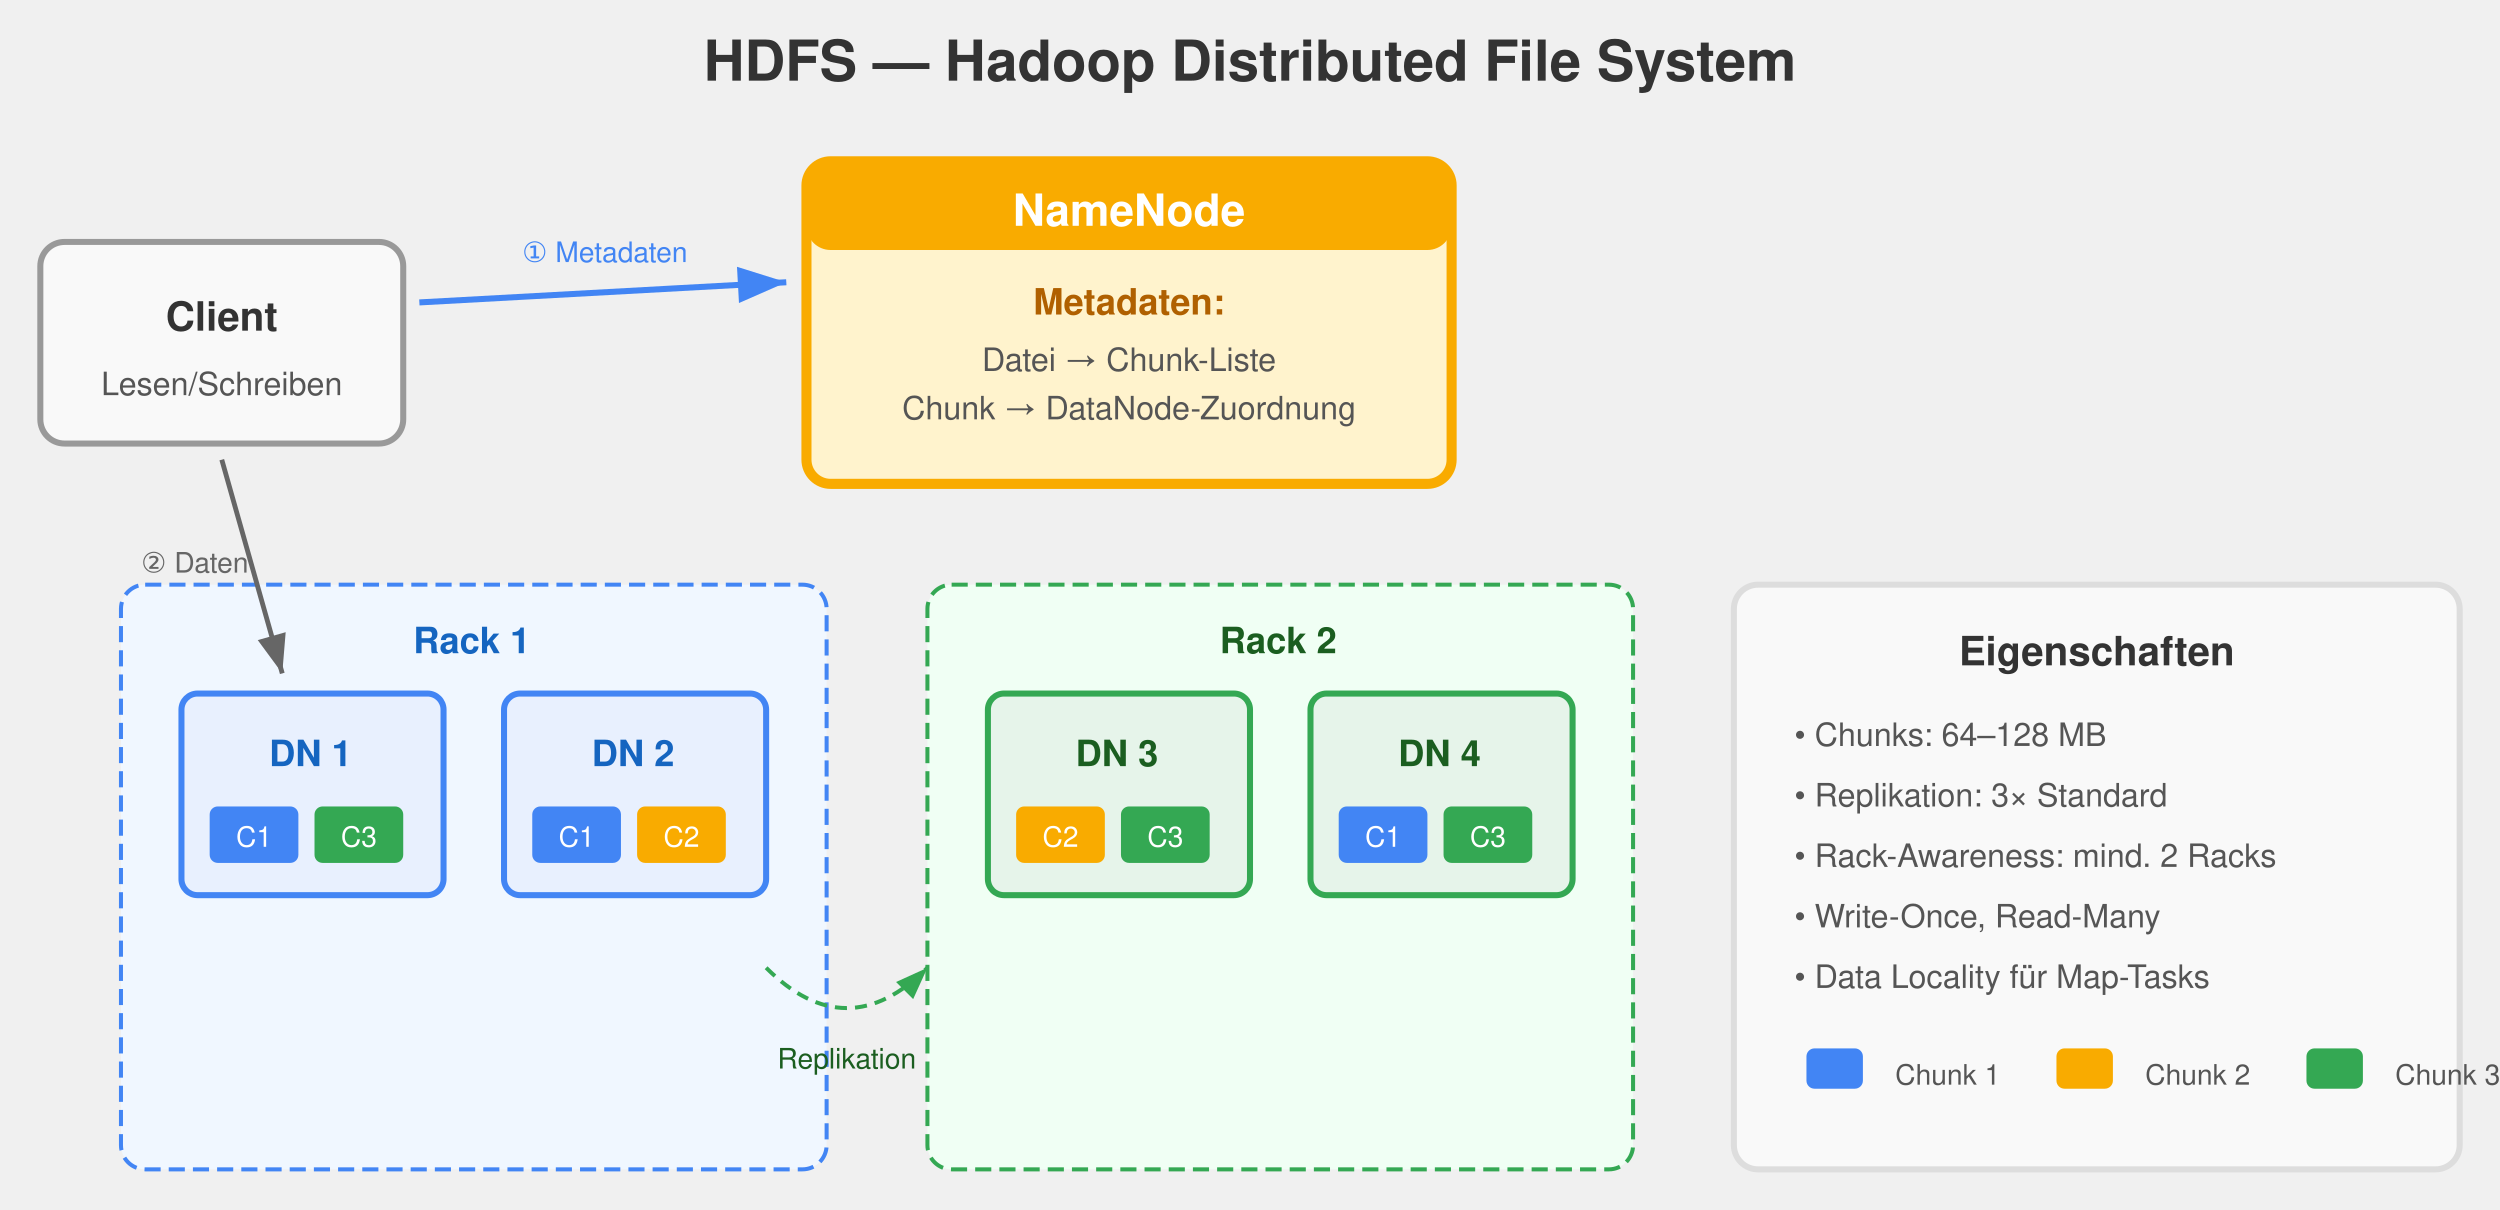
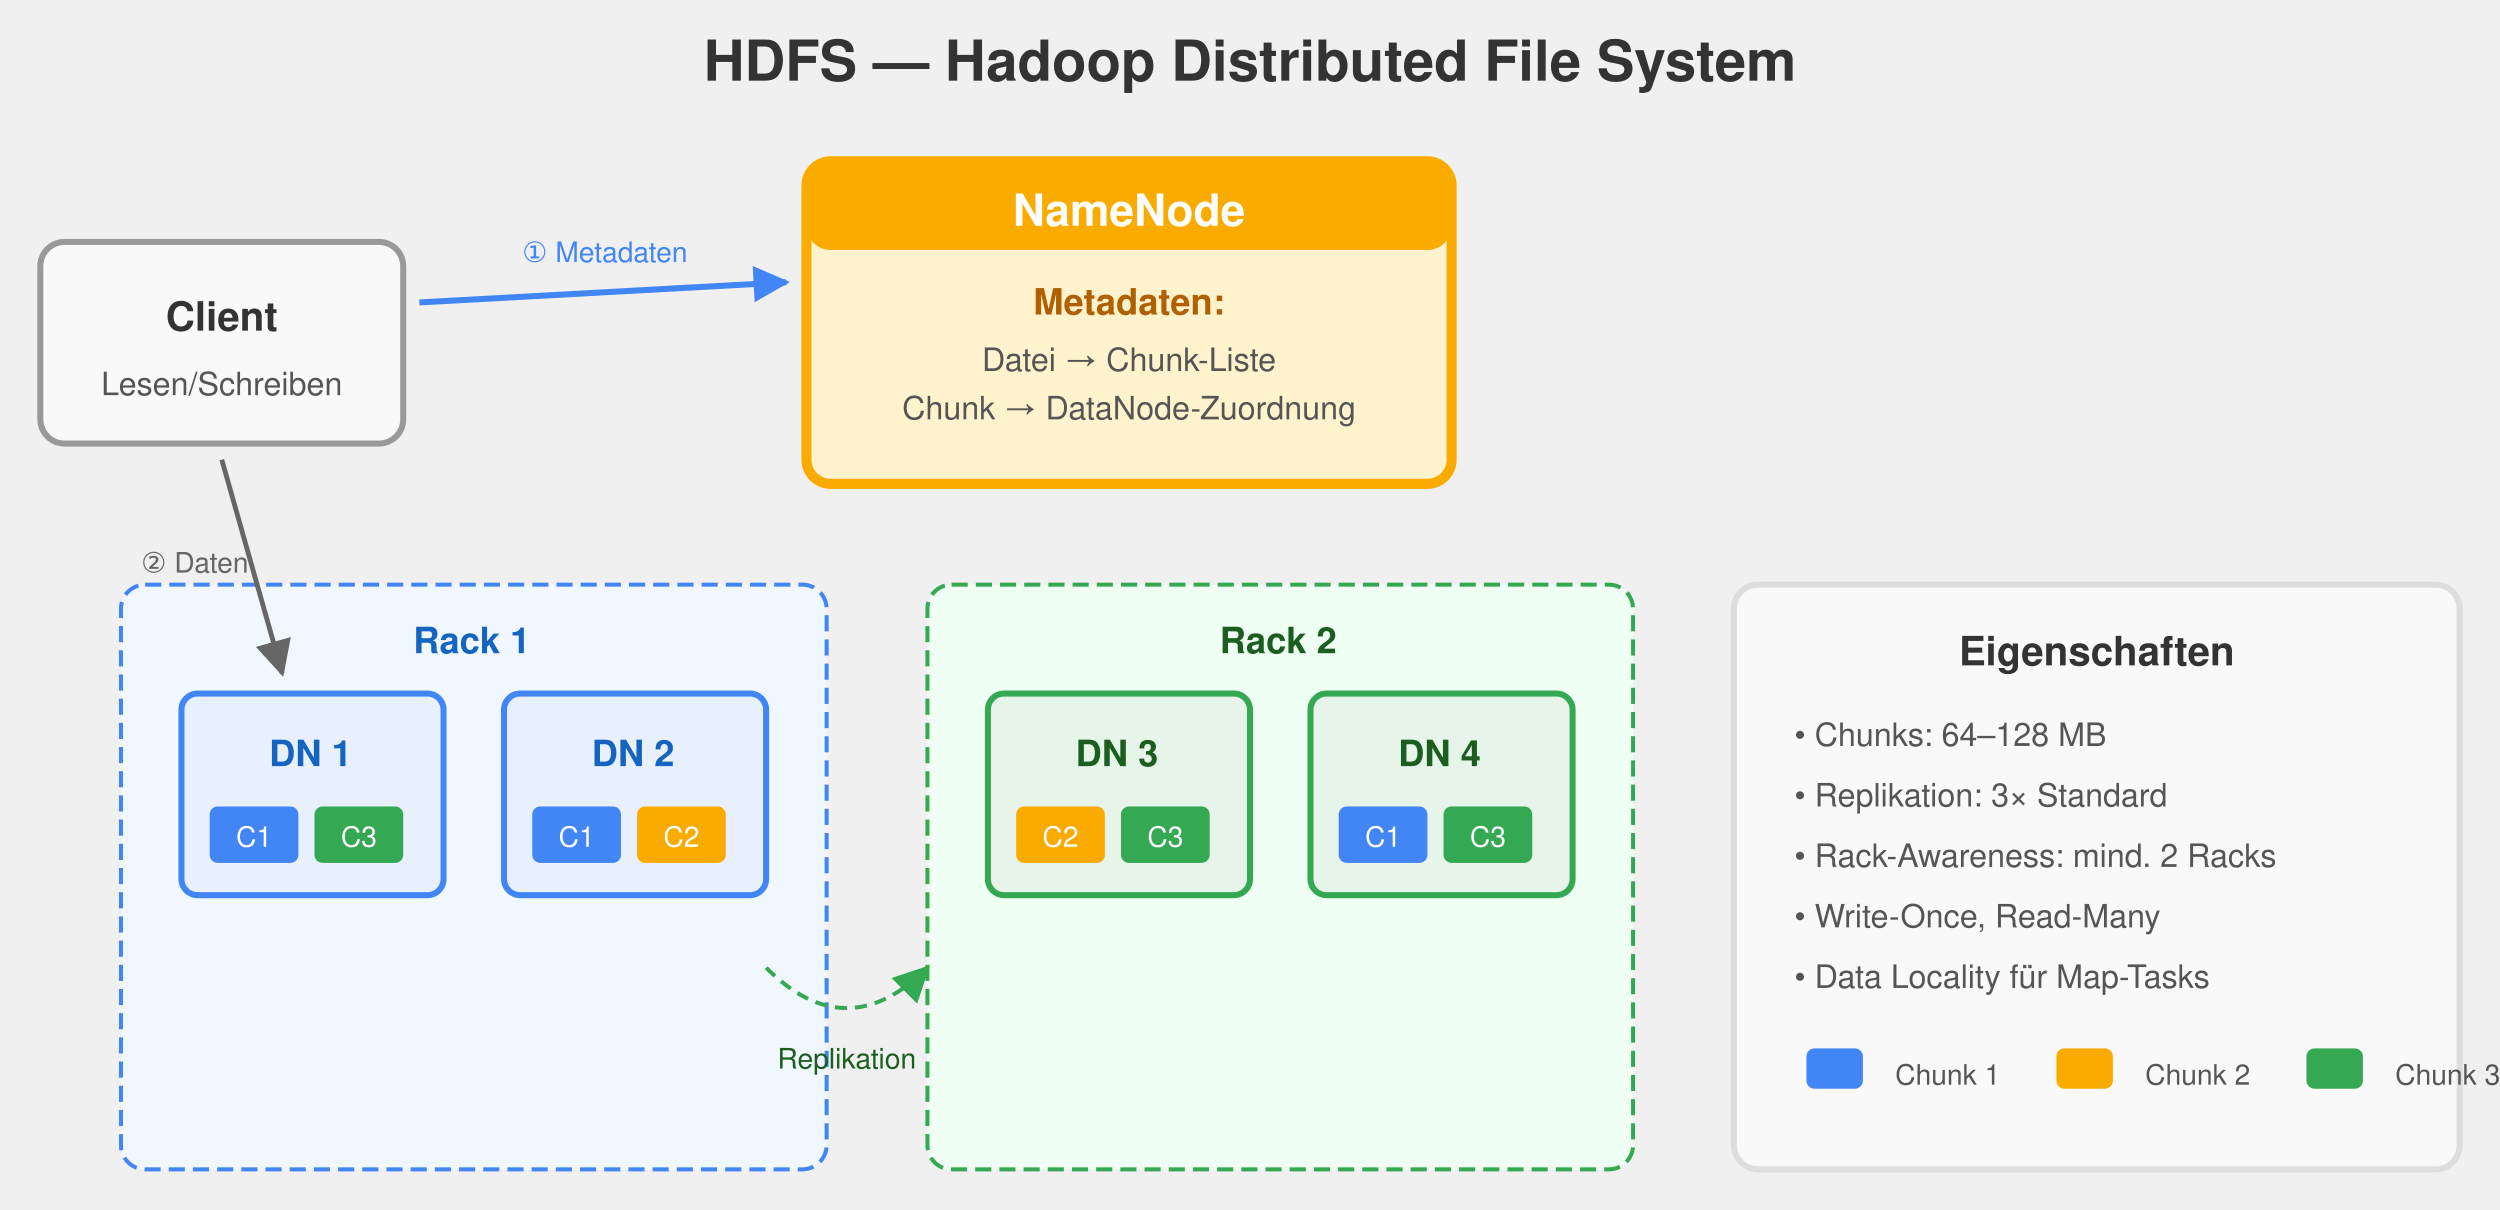
<svg xmlns="http://www.w3.org/2000/svg" viewBox="0 0 620 300" font-family="Source Sans Pro, Helvetica, Arial, sans-serif">
  <defs>
-     <marker id="ha" markerWidth="8" markerHeight="6" refX="8" refY="3" orient="auto">
-       <polygon points="0,0 8,3 0,6" fill="#666" />
+     <marker id="ha" viewBox="0 0 10 10" markerWidth="9" markerHeight="9" refX="9" refY="5" orient="auto" markerUnits="userSpaceOnUse">
+       <path d="M 0 0 L 10 5 L 0 10 z" fill="#666" />
    </marker>
-     <marker id="hb" markerWidth="8" markerHeight="6" refX="8" refY="3" orient="auto">
-       <polygon points="0,0 8,3 0,6" fill="#4285f4" />
+     <marker id="hb" viewBox="0 0 10 10" markerWidth="9" markerHeight="9" refX="9" refY="5" orient="auto" markerUnits="userSpaceOnUse">
+       <path d="M 0 0 L 10 5 L 0 10 z" fill="#4285f4" />
    </marker>
-     <marker id="hr" markerWidth="8" markerHeight="6" refX="8" refY="3" orient="auto">
-       <polygon points="0,0 8,3 0,6" fill="#34a853" />
+     <marker id="hr" viewBox="0 0 10 10" markerWidth="9" markerHeight="9" refX="9" refY="5" orient="auto" markerUnits="userSpaceOnUse">
+       <path d="M 0 0 L 10 5 L 0 10 z" fill="#34a853" />
    </marker>
  </defs>
  <text x="310" y="20" text-anchor="middle" font-size="14" font-weight="700" fill="#333">HDFS — Hadoop Distributed File System</text>
  <rect x="10" y="60" width="90" height="50" rx="6" fill="#f9f9f9" stroke="#999" stroke-width="1.5" />
  <text x="55" y="82" text-anchor="middle" font-size="10" font-weight="700" fill="#333">Client</text>
  <text x="55" y="98" text-anchor="middle" font-size="8" fill="#555">Lesen/Schreiben</text>
  <rect x="200" y="40" width="160" height="80" rx="6" fill="#fff3cd" stroke="#f9ab00" stroke-width="2.5" />
  <rect x="200" y="40" width="160" height="22" rx="6" fill="#f9ab00" />
  <text x="280" y="56" text-anchor="middle" font-size="11" font-weight="700" fill="white">NameNode</text>
  <text x="280" y="78" text-anchor="middle" font-size="9" fill="#b06000" font-weight="600">Metadaten:</text>
  <text x="280" y="92" text-anchor="middle" font-size="8" fill="#555">Datei → Chunk-Liste</text>
  <text x="280" y="104" text-anchor="middle" font-size="8" fill="#555">Chunk → DataNode-Zuordnung</text>
  <line x1="104" y1="75" x2="195" y2="70" stroke="#4285f4" stroke-width="1.5" marker-end="url(#hb)" />
  <text x="150" y="65" text-anchor="middle" font-size="7" fill="#4285f4">① Metadaten</text>
  <rect x="30" y="145" width="175" height="145" rx="6" fill="#f0f7ff" stroke="#4285f4" stroke-width="1" stroke-dasharray="4,2" />
  <text x="117" y="162" text-anchor="middle" font-size="9" font-weight="600" fill="#1565c0">Rack 1</text>
  <rect x="45" y="172" width="65" height="50" rx="4" fill="#e8f0fe" stroke="#4285f4" stroke-width="1.5" />
  <text x="77" y="190" text-anchor="middle" font-size="9" font-weight="600" fill="#1565c0">DN 1</text>
  <rect x="52" y="200" width="22" height="14" rx="2" fill="#4285f4" />
  <text x="63" y="210" text-anchor="middle" font-size="7" fill="white">C1</text>
  <rect x="78" y="200" width="22" height="14" rx="2" fill="#34a853" />
  <text x="89" y="210" text-anchor="middle" font-size="7" fill="white">C3</text>
  <rect x="125" y="172" width="65" height="50" rx="4" fill="#e8f0fe" stroke="#4285f4" stroke-width="1.5" />
  <text x="157" y="190" text-anchor="middle" font-size="9" font-weight="600" fill="#1565c0">DN 2</text>
  <rect x="132" y="200" width="22" height="14" rx="2" fill="#4285f4" />
  <text x="143" y="210" text-anchor="middle" font-size="7" fill="white">C1</text>
  <rect x="158" y="200" width="22" height="14" rx="2" fill="#f9ab00" />
  <text x="169" y="210" text-anchor="middle" font-size="7" fill="white">C2</text>
  <rect x="230" y="145" width="175" height="145" rx="6" fill="#f0fff4" stroke="#34a853" stroke-width="1" stroke-dasharray="4,2" />
  <text x="317" y="162" text-anchor="middle" font-size="9" font-weight="600" fill="#1b5e20">Rack 2</text>
  <rect x="245" y="172" width="65" height="50" rx="4" fill="#e6f4ea" stroke="#34a853" stroke-width="1.5" />
  <text x="277" y="190" text-anchor="middle" font-size="9" font-weight="600" fill="#1b5e20">DN 3</text>
  <rect x="252" y="200" width="22" height="14" rx="2" fill="#f9ab00" />
  <text x="263" y="210" text-anchor="middle" font-size="7" fill="white">C2</text>
  <rect x="278" y="200" width="22" height="14" rx="2" fill="#34a853" />
  <text x="289" y="210" text-anchor="middle" font-size="7" fill="white">C3</text>
  <rect x="325" y="172" width="65" height="50" rx="4" fill="#e6f4ea" stroke="#34a853" stroke-width="1.5" />
  <text x="357" y="190" text-anchor="middle" font-size="9" font-weight="600" fill="#1b5e20">DN 4</text>
  <rect x="332" y="200" width="22" height="14" rx="2" fill="#4285f4" />
  <text x="343" y="210" text-anchor="middle" font-size="7" fill="white">C1</text>
  <rect x="358" y="200" width="22" height="14" rx="2" fill="#34a853" />
  <text x="369" y="210" text-anchor="middle" font-size="7" fill="white">C3</text>
  <line x1="55" y1="114" x2="70" y2="167" stroke="#666" stroke-width="1.2" marker-end="url(#ha)" />
  <text x="35" y="142" font-size="7" fill="#666">② Daten</text>
  <path d="M 190 240 Q 210 260 230 240" fill="none" stroke="#34a853" stroke-width="1" stroke-dasharray="3,2" marker-end="url(#hr)" />
  <text x="210" y="265" text-anchor="middle" font-size="7" fill="#1b5e20">Replikation</text>
  <rect x="430" y="145" width="180" height="145" rx="6" fill="#f9f9f9" stroke="#ddd" stroke-width="1.5" />
  <text x="520" y="165" text-anchor="middle" font-size="10" font-weight="700" fill="#333">Eigenschaften</text>
  <text x="445" y="185" font-size="8" fill="#555">• Chunks: 64–128 MB</text>
  <text x="445" y="200" font-size="8" fill="#555">• Replikation: 3× Standard</text>
  <text x="445" y="215" font-size="8" fill="#555">• Rack-Awareness: mind. 2 Racks</text>
  <text x="445" y="230" font-size="8" fill="#555">• Write-Once, Read-Many</text>
  <text x="445" y="245" font-size="8" fill="#555">• Data Locality für Map-Tasks</text>
  <rect x="448" y="260" width="14" height="10" rx="2" fill="#4285f4" />
  <text x="470" y="269" font-size="7" fill="#555">Chunk 1</text>
  <rect x="510" y="260" width="14" height="10" rx="2" fill="#f9ab00" />
  <text x="532" y="269" font-size="7" fill="#555">Chunk 2</text>
  <rect x="572" y="260" width="14" height="10" rx="2" fill="#34a853" />
  <text x="594" y="269" font-size="7" fill="#555">Chunk 3</text>
</svg>
